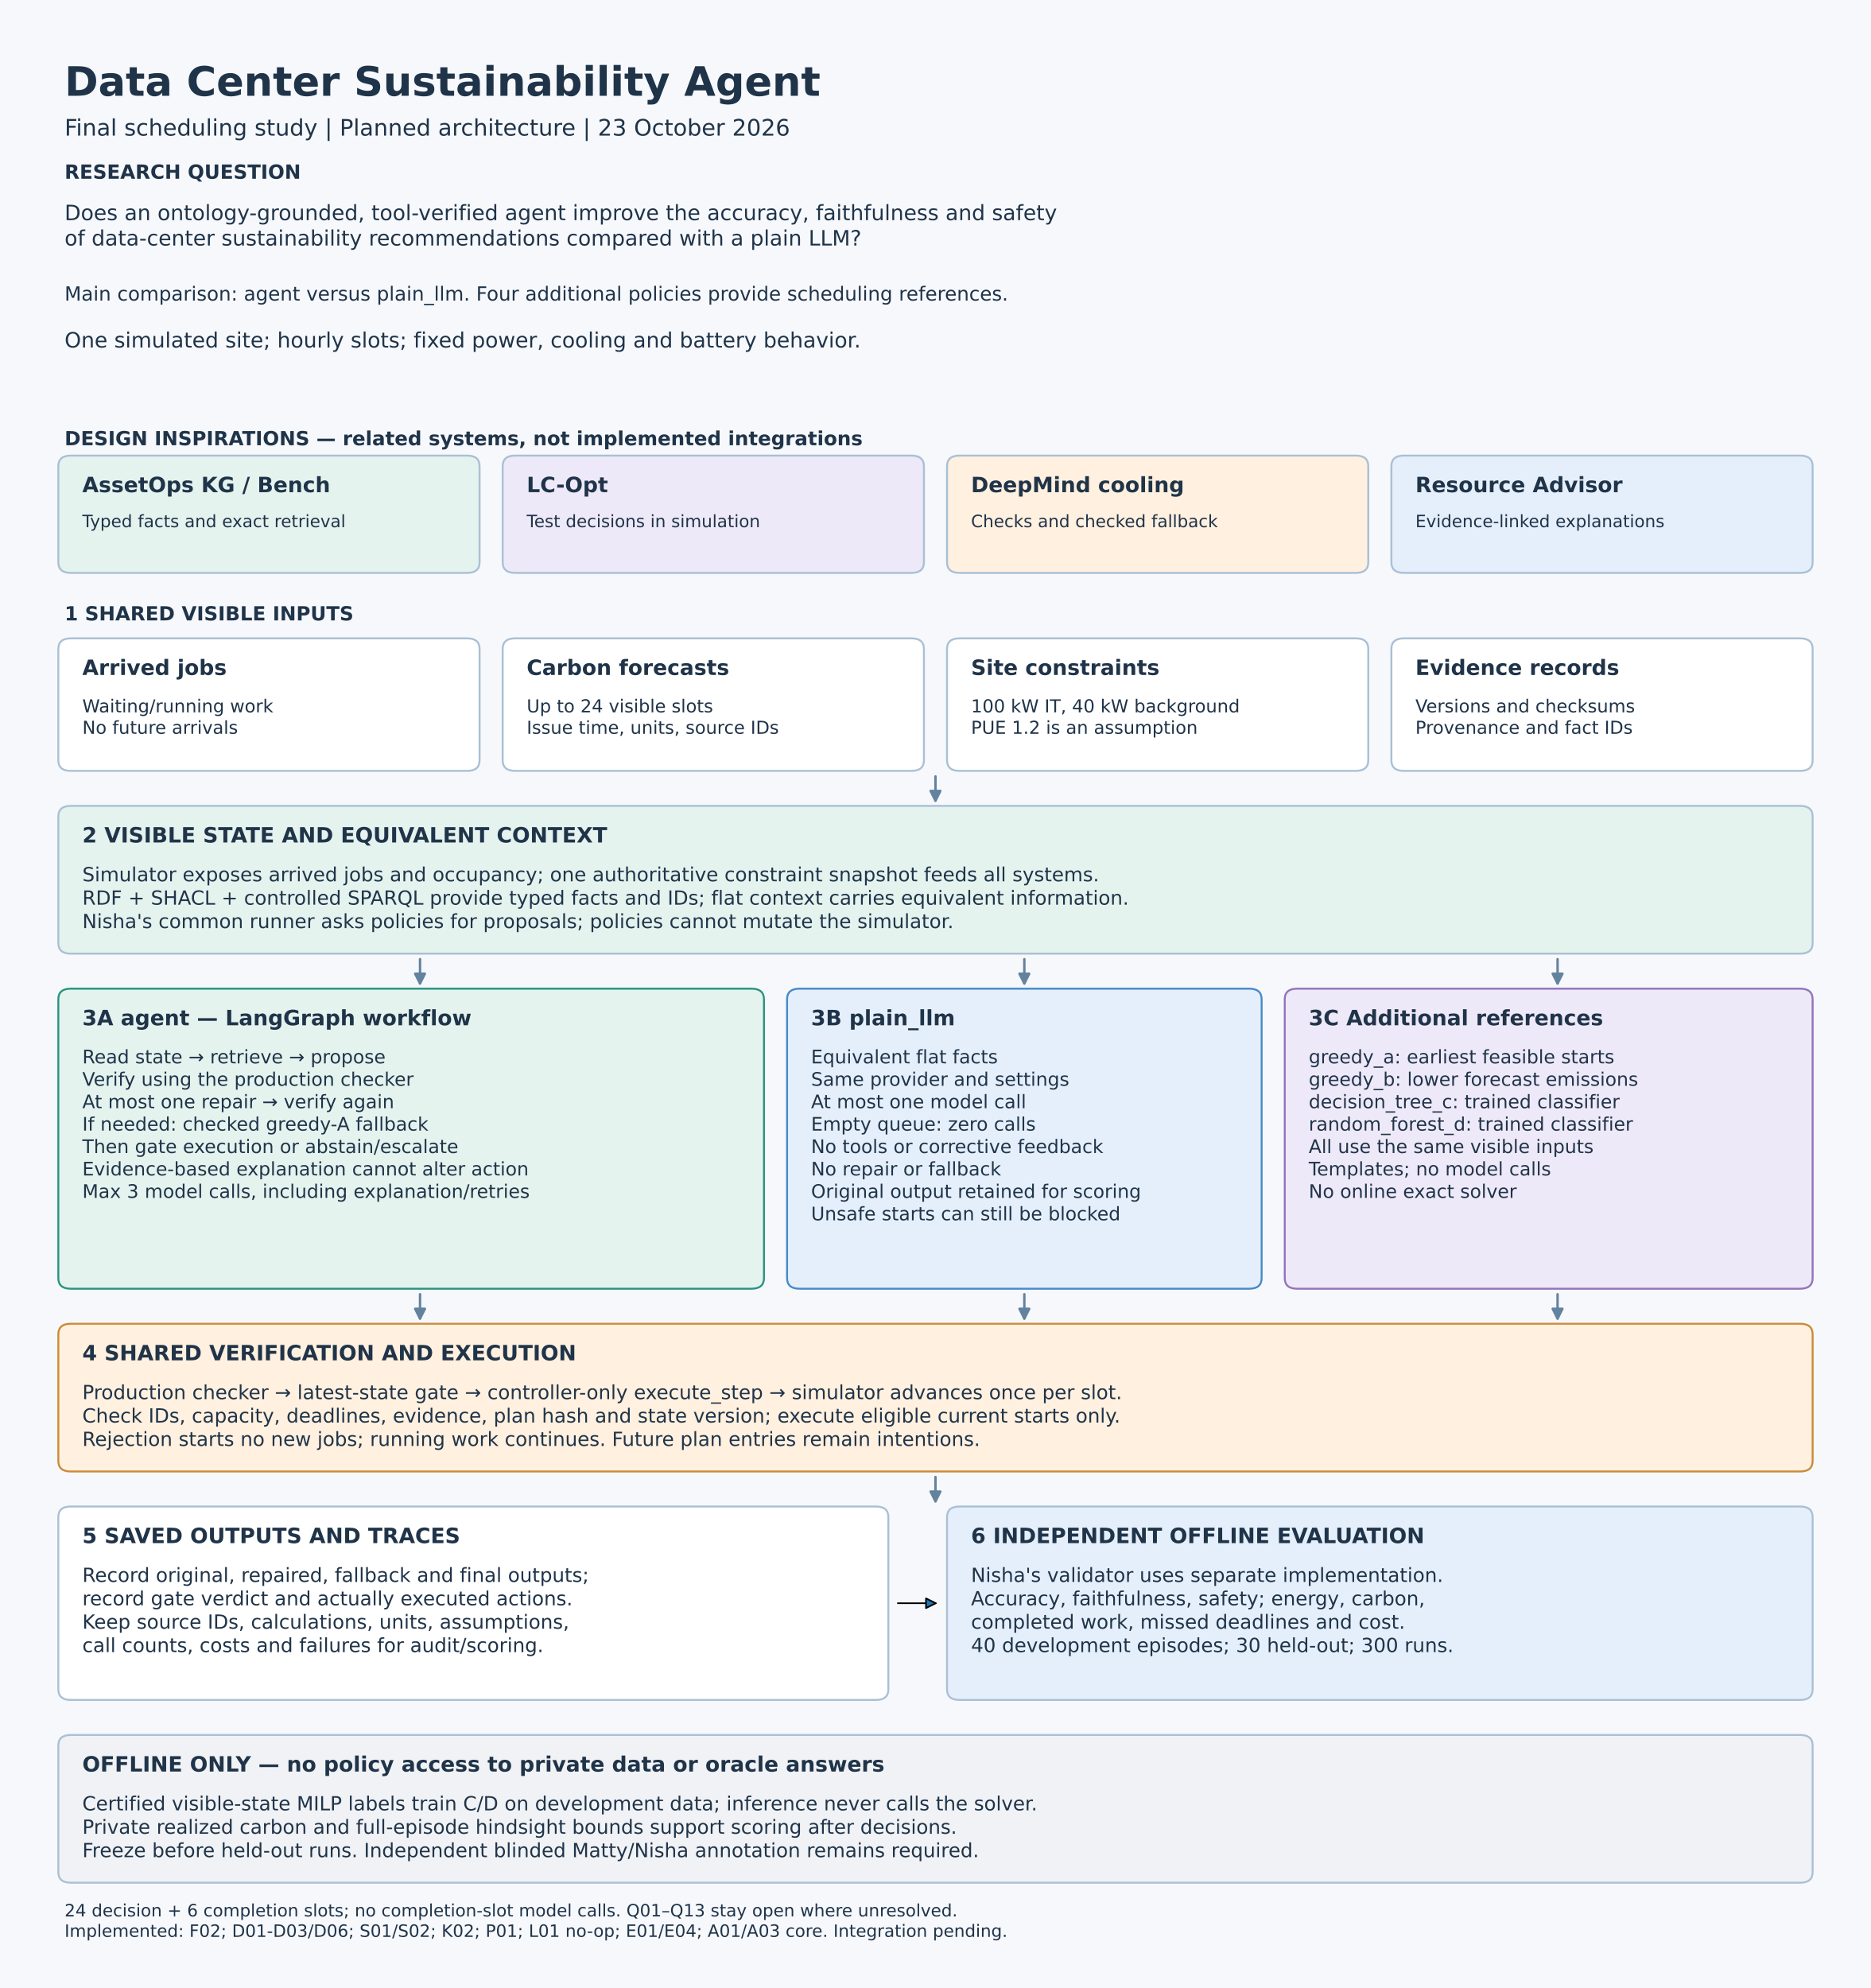
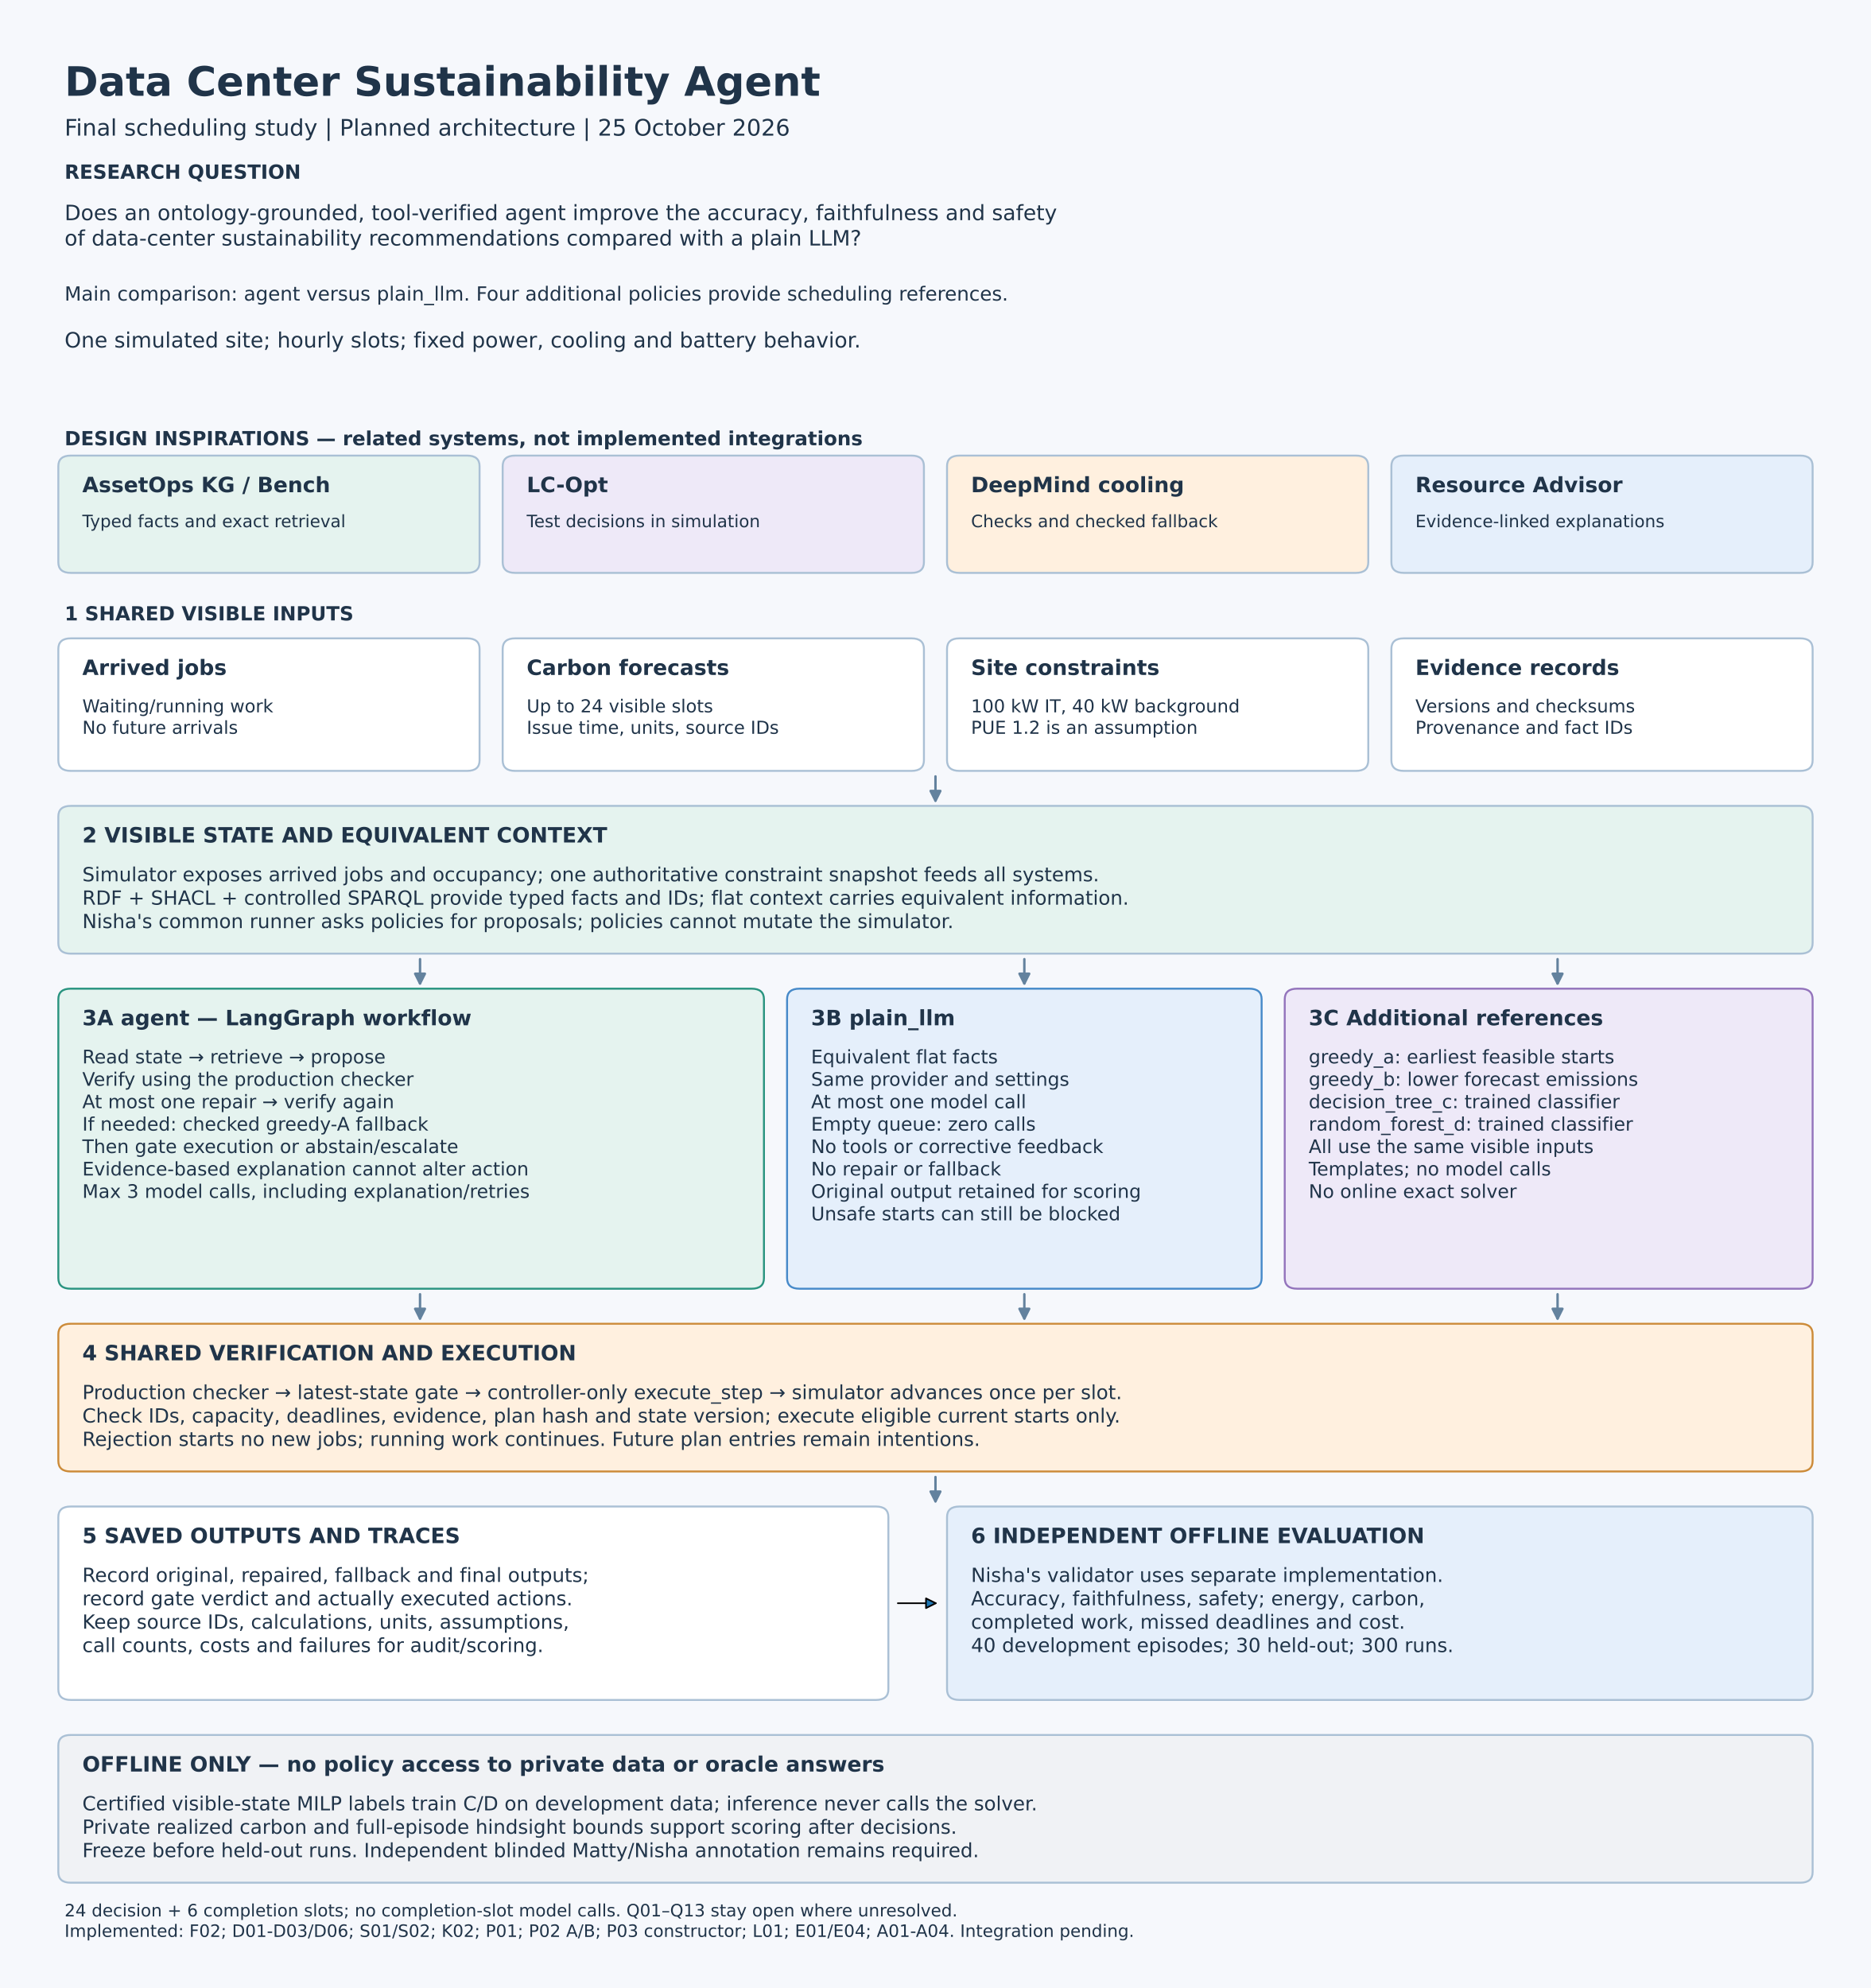
<svg xmlns="http://www.w3.org/2000/svg" width="1152pt" height="1224pt" viewBox="0 0 1152 1224" version="1.1">
  <defs>
    <style type="text/css">*{stroke-linejoin: round; stroke-linecap: butt}</style>
  </defs>
  <g id="figure_1">
    <g id="patch_1">
      <path d="M 0 1224 L 1152 1224 L 1152 0 L 0 0 z " style="fill: #f6f8fc" />
    </g>
    <g id="axes_1">
      <g id="patch_2">
        <path d="M 43.574 352.714 L 287.626 352.714 Q 295.286 352.714 295.286 346.15 L 295.286 287.072 Q 295.286 280.508 287.626 280.508 L 43.574 280.508 Q 35.914 280.508 35.914 287.072 L 35.914 346.15 Q 35.914 352.714 43.574 352.714 z " clip-path="url(#p616b628342)" style="fill: #e5f3ef; stroke: #aac0d5; stroke-width: 1.2; stroke-linejoin: miter" />
      </g>
      <g id="patch_3">
        <path d="M 317.174 352.714 L 561.226 352.714 Q 568.886 352.714 568.886 346.15 L 568.886 287.072 Q 568.886 280.508 561.226 280.508 L 317.174 280.508 Q 309.514 280.508 309.514 287.072 L 309.514 346.15 Q 309.514 352.714 317.174 352.714 z " clip-path="url(#p616b628342)" style="fill: #eee9f8; stroke: #aac0d5; stroke-width: 1.2; stroke-linejoin: miter" />
      </g>
      <g id="patch_4">
        <path d="M 590.774 352.714 L 834.826 352.714 Q 842.486 352.714 842.486 346.15 L 842.486 287.072 Q 842.486 280.508 834.826 280.508 L 590.774 280.508 Q 583.114 280.508 583.114 287.072 L 583.114 346.15 Q 583.114 352.714 590.774 352.714 z " clip-path="url(#p616b628342)" style="fill: #fff0df; stroke: #aac0d5; stroke-width: 1.2; stroke-linejoin: miter" />
      </g>
      <g id="patch_5">
        <path d="M 864.374 352.714 L 1108.426 352.714 Q 1116.086 352.714 1116.086 346.15 L 1116.086 287.072 Q 1116.086 280.508 1108.426 280.508 L 864.374 280.508 Q 856.714 280.508 856.714 287.072 L 856.714 346.15 Q 856.714 352.714 864.374 352.714 z " clip-path="url(#p616b628342)" style="fill: #e5effb; stroke: #aac0d5; stroke-width: 1.2; stroke-linejoin: miter" />
      </g>
      <g id="patch_6">
        <path d="M 43.574 474.621 L 287.626 474.621 Q 295.286 474.621 295.286 468.057 L 295.286 399.601 Q 295.286 393.037 287.626 393.037 L 43.574 393.037 Q 35.914 393.037 35.914 399.601 L 35.914 468.057 Q 35.914 474.621 43.574 474.621 z " clip-path="url(#p616b628342)" style="fill: #ffffff; stroke: #aac0d5; stroke-width: 1.2; stroke-linejoin: miter" />
      </g>
      <g id="patch_7">
        <path d="M 317.174 474.621 L 561.226 474.621 Q 568.886 474.621 568.886 468.057 L 568.886 399.601 Q 568.886 393.037 561.226 393.037 L 317.174 393.037 Q 309.514 393.037 309.514 399.601 L 309.514 468.057 Q 309.514 474.621 317.174 474.621 z " clip-path="url(#p616b628342)" style="fill: #ffffff; stroke: #aac0d5; stroke-width: 1.2; stroke-linejoin: miter" />
      </g>
      <g id="patch_8">
        <path d="M 590.774 474.621 L 834.826 474.621 Q 842.486 474.621 842.486 468.057 L 842.486 399.601 Q 842.486 393.037 834.826 393.037 L 590.774 393.037 Q 583.114 393.037 583.114 399.601 L 583.114 468.057 Q 583.114 474.621 590.774 474.621 z " clip-path="url(#p616b628342)" style="fill: #ffffff; stroke: #aac0d5; stroke-width: 1.2; stroke-linejoin: miter" />
      </g>
      <g id="patch_9">
        <path d="M 864.374 474.621 L 1108.426 474.621 Q 1116.086 474.621 1116.086 468.057 L 1116.086 399.601 Q 1116.086 393.037 1108.426 393.037 L 864.374 393.037 Q 856.714 393.037 856.714 399.601 L 856.714 468.057 Q 856.714 474.621 864.374 474.621 z " clip-path="url(#p616b628342)" style="fill: #ffffff; stroke: #aac0d5; stroke-width: 1.2; stroke-linejoin: miter" />
      </g>
      <g id="patch_10">
        <path d="M 576 478.03 Q 576 486.345 576 492.984 " clip-path="url(#p616b628342)" style="fill: none; stroke: #63829e; stroke-width: 1.5; stroke-linecap: round" />
        <path d="M 579 486.984 L 576 492.984 L 573 486.984 z " clip-path="url(#p616b628342)" style="fill: #63829e; stroke: #63829e; stroke-width: 1.5; stroke-linecap: round" />
      </g>
      <g id="patch_11">
        <path d="M 43.574 587.15 L 1108.426 587.15 Q 1116.086 587.15 1116.086 580.586 L 1116.086 502.753 Q 1116.086 496.189 1108.426 496.189 L 43.574 496.189 Q 35.914 496.189 35.914 502.753 L 35.914 580.586 Q 35.914 587.15 43.574 587.15 z " clip-path="url(#p616b628342)" style="fill: #e5f3ef; stroke: #aac0d5; stroke-width: 1.2; stroke-linejoin: miter" />
      </g>
      <g id="patch_12">
        <path d="M 258.624 590.559 Q 258.624 598.874 258.624 605.513 " clip-path="url(#p616b628342)" style="fill: none; stroke: #63829e; stroke-width: 1.5; stroke-linecap: round" />
        <path d="M 261.624 599.513 L 258.624 605.513 L 255.624 599.513 z " clip-path="url(#p616b628342)" style="fill: #63829e; stroke: #63829e; stroke-width: 1.5; stroke-linecap: round" />
      </g>
      <g id="patch_13">
        <path d="M 630.72 590.559 Q 630.72 598.874 630.72 605.513 " clip-path="url(#p616b628342)" style="fill: none; stroke: #63829e; stroke-width: 1.5; stroke-linecap: round" />
        <path d="M 633.72 599.513 L 630.72 605.513 L 627.72 599.513 z " clip-path="url(#p616b628342)" style="fill: #63829e; stroke: #63829e; stroke-width: 1.5; stroke-linecap: round" />
      </g>
      <g id="patch_14">
        <path d="M 959.04 590.559 Q 959.04 598.874 959.04 605.513 " clip-path="url(#p616b628342)" style="fill: none; stroke: #63829e; stroke-width: 1.5; stroke-linecap: round" />
        <path d="M 962.04 599.513 L 959.04 605.513 L 956.04 599.513 z " clip-path="url(#p616b628342)" style="fill: #63829e; stroke: #63829e; stroke-width: 1.5; stroke-linecap: round" />
      </g>
      <g id="patch_15">
        <path d="M 43.574 793.453 L 462.73 793.453 Q 470.39 793.453 470.39 786.889 L 470.39 615.282 Q 470.39 608.718 462.73 608.718 L 43.574 608.718 Q 35.914 608.718 35.914 615.282 L 35.914 786.889 Q 35.914 793.453 43.574 793.453 z " clip-path="url(#p616b628342)" style="fill: #e5f3ef; stroke: #2a9480; stroke-width: 1.2; stroke-linejoin: miter" />
      </g>
      <g id="patch_16">
        <path d="M 492.278 793.453 L 769.162 793.453 Q 776.822 793.453 776.822 786.889 L 776.822 615.282 Q 776.822 608.718 769.162 608.718 L 492.278 608.718 Q 484.618 608.718 484.618 615.282 L 484.618 786.889 Q 484.618 793.453 492.278 793.453 z " clip-path="url(#p616b628342)" style="fill: #e5effb; stroke: #478ac9; stroke-width: 1.2; stroke-linejoin: miter" />
      </g>
      <g id="patch_17">
        <path d="M 798.71 793.453 L 1108.426 793.453 Q 1116.086 793.453 1116.086 786.889 L 1116.086 615.282 Q 1116.086 608.718 1108.426 608.718 L 798.71 608.718 Q 791.05 608.718 791.05 615.282 L 791.05 786.889 Q 791.05 793.453 798.71 793.453 z " clip-path="url(#p616b628342)" style="fill: #eee9f8; stroke: #9374bc; stroke-width: 1.2; stroke-linejoin: miter" />
      </g>
      <g id="patch_18">
        <path d="M 258.624 796.862 Q 258.624 805.178 258.624 811.816 " clip-path="url(#p616b628342)" style="fill: none; stroke: #63829e; stroke-width: 1.5; stroke-linecap: round" />
        <path d="M 261.624 805.816 L 258.624 811.816 L 255.624 805.816 z " clip-path="url(#p616b628342)" style="fill: #63829e; stroke: #63829e; stroke-width: 1.5; stroke-linecap: round" />
      </g>
      <g id="patch_19">
        <path d="M 630.72 796.862 Q 630.72 805.178 630.72 811.816 " clip-path="url(#p616b628342)" style="fill: none; stroke: #63829e; stroke-width: 1.5; stroke-linecap: round" />
        <path d="M 633.72 805.816 L 630.72 811.816 L 627.72 805.816 z " clip-path="url(#p616b628342)" style="fill: #63829e; stroke: #63829e; stroke-width: 1.5; stroke-linecap: round" />
      </g>
      <g id="patch_20">
        <path d="M 959.04 796.862 Q 959.04 805.178 959.04 811.816 " clip-path="url(#p616b628342)" style="fill: none; stroke: #63829e; stroke-width: 1.5; stroke-linecap: round" />
        <path d="M 962.04 805.816 L 959.04 811.816 L 956.04 805.816 z " clip-path="url(#p616b628342)" style="fill: #63829e; stroke: #63829e; stroke-width: 1.5; stroke-linecap: round" />
      </g>
      <g id="patch_21">
        <path d="M 43.574 905.982 L 1108.426 905.982 Q 1116.086 905.982 1116.086 899.418 L 1116.086 821.585 Q 1116.086 815.021 1108.426 815.021 L 43.574 815.021 Q 35.914 815.021 35.914 821.585 L 35.914 899.418 Q 35.914 905.982 43.574 905.982 z " clip-path="url(#p616b628342)" style="fill: #fff0df; stroke: #cc8b39; stroke-width: 1.2; stroke-linejoin: miter" />
      </g>
      <g id="patch_22">
        <path d="M 576 909.391 Q 576 917.707 576 924.345 " clip-path="url(#p616b628342)" style="fill: none; stroke: #63829e; stroke-width: 1.5; stroke-linecap: round" />
        <path d="M 579 918.345 L 576 924.345 L 573 918.345 z " clip-path="url(#p616b628342)" style="fill: #63829e; stroke: #63829e; stroke-width: 1.5; stroke-linecap: round" />
      </g>
      <g id="patch_23">
        <path d="M 43.574 1046.643 L 539.338 1046.643 Q 546.998 1046.643 546.998 1040.079 L 546.998 934.114 Q 546.998 927.55 539.338 927.55 L 43.574 927.55 Q 35.914 927.55 35.914 934.114 L 35.914 1040.079 Q 35.914 1046.643 43.574 1046.643 z " clip-path="url(#p616b628342)" style="fill: #ffffff; stroke: #aac0d5; stroke-width: 1.2; stroke-linejoin: miter" />
      </g>
      <g id="patch_24">
        <path d="M 552.826 987.097 Q 565.055 987.097 576.166 987.097 " clip-path="url(#p616b628342)" style="fill: none; stroke: #000000; stroke-linecap: round" />
        <path d="M 570.166 984.097 L 576.166 987.097 L 570.166 990.097 z " clip-path="url(#p616b628342)" style="fill: #1f77b4; stroke: #000000; stroke-linecap: round" />
      </g>
      <g id="patch_25">
        <path d="M 590.774 1046.643 L 1108.426 1046.643 Q 1116.086 1046.643 1116.086 1040.079 L 1116.086 934.114 Q 1116.086 927.55 1108.426 927.55 L 590.774 927.55 Q 583.114 927.55 583.114 934.114 L 583.114 1040.079 Q 583.114 1046.643 590.774 1046.643 z " clip-path="url(#p616b628342)" style="fill: #e5effb; stroke: #aac0d5; stroke-width: 1.2; stroke-linejoin: miter" />
      </g>
      <g id="patch_26">
        <path d="M 43.574 1159.172 L 1108.426 1159.172 Q 1116.086 1159.172 1116.086 1152.608 L 1116.086 1074.776 Q 1116.086 1068.211 1108.426 1068.211 L 43.574 1068.211 Q 35.914 1068.211 35.914 1074.776 L 35.914 1152.608 Q 35.914 1159.172 43.574 1159.172 z " clip-path="url(#p616b628342)" style="fill: #f0f2f5; stroke: #aac0d5; stroke-width: 1.2; stroke-linejoin: miter" />
      </g>
      <g id="text_1">
        <text style="font-weight: 700; font-size: 25px; font-family: 'DejaVu Sans'; text-anchor: start; fill: #203449" x="39.744" y="58.974" transform="rotate(-0 39.744 58.97351)">Data Center Sustainability Agent</text>
      </g>
      <g id="text_2">
-         <text style="font-size: 14px; font-family: 'DejaVu Sans'; text-anchor: start; fill: #203449" x="39.744" y="83.497" transform="rotate(-0 39.744 83.49745)">Final scheduling study | Planned architecture | 23 October 2026</text>
+         <text style="font-size: 14px; font-family: 'DejaVu Sans'; text-anchor: start; fill: #203449" x="39.744" y="83.497" transform="rotate(-0 39.744 83.49745)">Final scheduling study | Planned architecture | 25 October 2026</text>
      </g>
      <g id="text_3">
        <text style="font-weight: 700; font-size: 12px; font-family: 'DejaVu Sans'; text-anchor: start; fill: #203449" x="39.744" y="110.048" transform="rotate(-0 39.744 110.0478)">RESEARCH QUESTION</text>
      </g>
      <g id="text_4">
        <text style="font-size: 13px; font-family: 'DejaVu Sans'; fill: #203449" transform="translate(39.744 135.5534)">Does an ontology-grounded, tool-verified agent improve the accuracy, faithfulness and safety</text>
        <text style="font-size: 13px; font-family: 'DejaVu Sans'; fill: #203449" transform="translate(39.744 151.157)">of data-center sustainability recommendations compared with a plain LLM?</text>
      </g>
      <g id="text_5">
        <text style="font-size: 12px; font-family: 'DejaVu Sans'; text-anchor: start; fill: #203449" x="39.744" y="185.068" transform="rotate(-0 39.744 185.0681)">Main comparison: agent versus plain_llm. Four additional policies provide scheduling references.</text>
      </g>
      <g id="text_6">
        <text style="font-size: 13px; font-family: 'DejaVu Sans'; text-anchor: start; fill: #203449" x="39.744" y="213.96" transform="rotate(-0 39.744 213.9602)">One simulated site; hourly slots; fixed power, cooling and battery behavior.</text>
      </g>
      <g id="text_7">
        <text style="font-weight: 700; font-size: 12px; font-family: 'DejaVu Sans'; text-anchor: start; fill: #203449" x="39.744" y="274.154" transform="rotate(-0 39.744 274.1536)">DESIGN INSPIRATIONS — related systems, not implemented integrations</text>
      </g>
      <g id="text_8">
        <text style="font-weight: 700; font-size: 13px; font-family: 'DejaVu Sans'; text-anchor: start; fill: #203449" x="50.688" y="303.046" transform="rotate(-0 50.688 303.0457)">AssetOps KG / Bench</text>
      </g>
      <g id="text_9">
        <text style="font-size: 10.5px; font-family: 'DejaVu Sans'; text-anchor: start; fill: #203449" x="50.688" y="324.59" transform="rotate(-0 50.688 324.5897)">Typed facts and exact retrieval</text>
      </g>
      <g id="text_10">
        <text style="font-weight: 700; font-size: 13px; font-family: 'DejaVu Sans'; text-anchor: start; fill: #203449" x="324.288" y="303.045" transform="rotate(-0 324.288 303.0447)">LC-Opt</text>
      </g>
      <g id="text_11">
        <text style="font-size: 10.5px; font-family: 'DejaVu Sans'; text-anchor: start; fill: #203449" x="324.288" y="324.59" transform="rotate(-0 324.288 324.5897)">Test decisions in simulation</text>
      </g>
      <g id="text_12">
        <text style="font-weight: 700; font-size: 13px; font-family: 'DejaVu Sans'; text-anchor: start; fill: #203449" x="597.888" y="303.046" transform="rotate(-0 597.888 303.0457)">DeepMind cooling</text>
      </g>
      <g id="text_13">
        <text style="font-size: 10.5px; font-family: 'DejaVu Sans'; text-anchor: start; fill: #203449" x="597.888" y="324.59" transform="rotate(-0 597.888 324.5897)">Checks and checked fallback</text>
      </g>
      <g id="text_14">
        <text style="font-weight: 700; font-size: 13px; font-family: 'DejaVu Sans'; text-anchor: start; fill: #203449" x="871.488" y="303.046" transform="rotate(-0 871.488 303.0457)">Resource Advisor</text>
      </g>
      <g id="text_15">
        <text style="font-size: 10.5px; font-family: 'DejaVu Sans'; text-anchor: start; fill: #203449" x="871.488" y="324.59" transform="rotate(-0 871.488 324.5897)">Evidence-linked explanations</text>
      </g>
      <g id="text_16">
        <text style="font-weight: 700; font-size: 12px; font-family: 'DejaVu Sans'; text-anchor: start; fill: #203449" x="39.744" y="381.993" transform="rotate(-0 39.744 381.993)">1  SHARED VISIBLE INPUTS</text>
      </g>
      <g id="text_17">
        <text style="font-weight: 700; font-size: 13px; font-family: 'DejaVu Sans'; text-anchor: start; fill: #203449" x="50.688" y="415.575" transform="rotate(-0 50.688 415.5747)">Arrived jobs</text>
      </g>
      <g id="text_18">
        <text style="font-size: 11px; font-family: 'DejaVu Sans'; fill: #203449" transform="translate(50.688 438.5997)">Waiting/running work</text>
        <text style="font-size: 11px; font-family: 'DejaVu Sans'; fill: #203449" transform="translate(50.688 451.8027)">No future arrivals</text>
      </g>
      <g id="text_19">
        <text style="font-weight: 700; font-size: 13px; font-family: 'DejaVu Sans'; text-anchor: start; fill: #203449" x="324.288" y="415.575" transform="rotate(-0 324.288 415.5747)">Carbon forecasts</text>
      </g>
      <g id="text_20">
        <text style="font-size: 11px; font-family: 'DejaVu Sans'; fill: #203449" transform="translate(324.288 438.5997)">Up to 24 visible slots</text>
        <text style="font-size: 11px; font-family: 'DejaVu Sans'; fill: #203449" transform="translate(324.288 451.8027)">Issue time, units, source IDs</text>
      </g>
      <g id="text_21">
        <text style="font-weight: 700; font-size: 13px; font-family: 'DejaVu Sans'; text-anchor: start; fill: #203449" x="597.888" y="415.575" transform="rotate(-0 597.888 415.5747)">Site constraints</text>
      </g>
      <g id="text_22">
        <text style="font-size: 11px; font-family: 'DejaVu Sans'; fill: #203449" transform="translate(597.888 438.5997)">100 kW IT, 40 kW background</text>
        <text style="font-size: 11px; font-family: 'DejaVu Sans'; fill: #203449" transform="translate(597.888 451.8027)">PUE 1.2 is an assumption</text>
      </g>
      <g id="text_23">
        <text style="font-weight: 700; font-size: 13px; font-family: 'DejaVu Sans'; text-anchor: start; fill: #203449" x="871.488" y="415.575" transform="rotate(-0 871.488 415.5747)">Evidence records</text>
      </g>
      <g id="text_24">
        <text style="font-size: 11px; font-family: 'DejaVu Sans'; fill: #203449" transform="translate(871.488 438.5997)">Versions and checksums</text>
        <text style="font-size: 11px; font-family: 'DejaVu Sans'; fill: #203449" transform="translate(871.488 451.8027)">Provenance and fact IDs</text>
      </g>
      <g id="text_25">
        <text style="font-weight: 700; font-size: 13px; font-family: 'DejaVu Sans'; text-anchor: start; fill: #203449" x="50.688" y="518.725" transform="rotate(-0 50.688 518.7253)">2  VISIBLE STATE AND EQUIVALENT CONTEXT</text>
      </g>
      <g id="text_26">
        <text style="font-size: 12px; font-family: 'DejaVu Sans'; fill: #203449" transform="translate(50.688 542.6112)">Simulator exposes arrived jobs and occupancy; one authoritative constraint snapshot feeds all systems.</text>
        <text style="font-size: 12px; font-family: 'DejaVu Sans'; fill: #203449" transform="translate(50.688 557.0145)">RDF + SHACL + controlled SPARQL provide typed facts and IDs; flat context carries equivalent information.</text>
        <text style="font-size: 12px; font-family: 'DejaVu Sans'; fill: #203449" transform="translate(50.688 571.4178)">Nisha's common runner asks policies for proposals; policies cannot mutate the simulator.</text>
      </g>
      <g id="text_27">
        <text style="font-weight: 700; font-size: 13px; font-family: 'DejaVu Sans'; text-anchor: start; fill: #203449" x="50.688" y="631.255" transform="rotate(-0 50.688 631.2554)">3A  agent — LangGraph workflow</text>
      </g>
      <g id="text_28">
        <text style="font-size: 11.5px; font-family: 'DejaVu Sans'; fill: #203449" transform="translate(50.688 654.7103)">Read state → retrieve → propose</text>
        <text style="font-size: 11.5px; font-family: 'DejaVu Sans'; fill: #203449" transform="translate(50.688 668.5134)">Verify using the production checker</text>
        <text style="font-size: 11.5px; font-family: 'DejaVu Sans'; fill: #203449" transform="translate(50.688 682.3166)">At most one repair → verify again</text>
        <text style="font-size: 11.5px; font-family: 'DejaVu Sans'; fill: #203449" transform="translate(50.688 696.1197)">If needed: checked greedy-A fallback</text>
        <text style="font-size: 11.5px; font-family: 'DejaVu Sans'; fill: #203449" transform="translate(50.688 709.9229)">Then gate execution or abstain/escalate</text>
        <text style="font-size: 11.5px; font-family: 'DejaVu Sans'; fill: #203449" transform="translate(50.688 723.726)">Evidence-based explanation cannot alter action</text>
        <text style="font-size: 11.5px; font-family: 'DejaVu Sans'; fill: #203449" transform="translate(50.688 737.5292)">Max 3 model calls, including explanation/retries</text>
      </g>
      <g id="text_29">
        <text style="font-weight: 700; font-size: 13px; font-family: 'DejaVu Sans'; text-anchor: start; fill: #203449" x="499.392" y="631.255" transform="rotate(-0 499.392 631.2554)">3B  plain_llm</text>
      </g>
      <g id="text_30">
        <text style="font-size: 11.5px; font-family: 'DejaVu Sans'; fill: #203449" transform="translate(499.392 654.7103)">Equivalent flat facts</text>
        <text style="font-size: 11.5px; font-family: 'DejaVu Sans'; fill: #203449" transform="translate(499.392 668.5134)">Same provider and settings</text>
        <text style="font-size: 11.5px; font-family: 'DejaVu Sans'; fill: #203449" transform="translate(499.392 682.3166)">At most one model call</text>
        <text style="font-size: 11.5px; font-family: 'DejaVu Sans'; fill: #203449" transform="translate(499.392 696.1197)">Empty queue: zero calls</text>
        <text style="font-size: 11.5px; font-family: 'DejaVu Sans'; fill: #203449" transform="translate(499.392 709.9229)">No tools or corrective feedback</text>
        <text style="font-size: 11.5px; font-family: 'DejaVu Sans'; fill: #203449" transform="translate(499.392 723.726)">No repair or fallback</text>
        <text style="font-size: 11.5px; font-family: 'DejaVu Sans'; fill: #203449" transform="translate(499.392 737.5292)">Original output retained for scoring</text>
        <text style="font-size: 11.5px; font-family: 'DejaVu Sans'; fill: #203449" transform="translate(499.392 751.3323)">Unsafe starts can still be blocked</text>
      </g>
      <g id="text_31">
        <text style="font-weight: 700; font-size: 13px; font-family: 'DejaVu Sans'; text-anchor: start; fill: #203449" x="805.824" y="631.255" transform="rotate(-0 805.824 631.2554)">3C  Additional references</text>
      </g>
      <g id="text_32">
        <text style="font-size: 11.5px; font-family: 'DejaVu Sans'; fill: #203449" transform="translate(805.824 654.7103)">greedy_a: earliest feasible starts</text>
        <text style="font-size: 11.5px; font-family: 'DejaVu Sans'; fill: #203449" transform="translate(805.824 668.5134)">greedy_b: lower forecast emissions</text>
        <text style="font-size: 11.5px; font-family: 'DejaVu Sans'; fill: #203449" transform="translate(805.824 682.3166)">decision_tree_c: trained classifier</text>
        <text style="font-size: 11.5px; font-family: 'DejaVu Sans'; fill: #203449" transform="translate(805.824 696.1197)">random_forest_d: trained classifier</text>
        <text style="font-size: 11.5px; font-family: 'DejaVu Sans'; fill: #203449" transform="translate(805.824 709.9229)">All use the same visible inputs</text>
        <text style="font-size: 11.5px; font-family: 'DejaVu Sans'; fill: #203449" transform="translate(805.824 723.726)">Templates; no model calls</text>
        <text style="font-size: 11.5px; font-family: 'DejaVu Sans'; fill: #203449" transform="translate(805.824 737.5292)">No online exact solver</text>
      </g>
      <g id="text_33">
        <text style="font-weight: 700; font-size: 13px; font-family: 'DejaVu Sans'; text-anchor: start; fill: #203449" x="50.688" y="837.558" transform="rotate(-0 50.688 837.5576)">4  SHARED VERIFICATION AND EXECUTION</text>
      </g>
      <g id="text_34">
        <text style="font-size: 12px; font-family: 'DejaVu Sans'; fill: #203449" transform="translate(50.688 861.4435)">Production checker → latest-state gate → controller-only execute_step → simulator advances once per slot.</text>
        <text style="font-size: 12px; font-family: 'DejaVu Sans'; fill: #203449" transform="translate(50.688 875.8468)">Check IDs, capacity, deadlines, evidence, plan hash and state version; execute eligible current starts only.</text>
        <text style="font-size: 12px; font-family: 'DejaVu Sans'; fill: #203449" transform="translate(50.688 890.2501)">Rejection starts no new jobs; running work continues. Future plan entries remain intentions.</text>
      </g>
      <g id="text_35">
        <text style="font-weight: 700; font-size: 13px; font-family: 'DejaVu Sans'; text-anchor: start; fill: #203449" x="50.688" y="950.087" transform="rotate(-0 50.688 950.0866)">5  SAVED OUTPUTS AND TRACES</text>
      </g>
      <g id="text_36">
        <text style="font-size: 12px; font-family: 'DejaVu Sans'; fill: #203449" transform="translate(50.688 973.9725)">Record original, repaired, fallback and final outputs;</text>
        <text style="font-size: 12px; font-family: 'DejaVu Sans'; fill: #203449" transform="translate(50.688 988.3758)">record gate verdict and actually executed actions.</text>
        <text style="font-size: 12px; font-family: 'DejaVu Sans'; fill: #203449" transform="translate(50.688 1002.779)">Keep source IDs, calculations, units, assumptions,</text>
        <text style="font-size: 12px; font-family: 'DejaVu Sans'; fill: #203449" transform="translate(50.688 1017.182)">call counts, costs and failures for audit/scoring.</text>
      </g>
      <g id="text_37">
        <text style="font-weight: 700; font-size: 13px; font-family: 'DejaVu Sans'; text-anchor: start; fill: #203449" x="597.888" y="950.087" transform="rotate(-0 597.888 950.0866)">6  INDEPENDENT OFFLINE EVALUATION</text>
      </g>
      <g id="text_38">
        <text style="font-size: 12px; font-family: 'DejaVu Sans'; fill: #203449" transform="translate(597.888 973.9725)">Nisha's validator uses separate implementation.</text>
        <text style="font-size: 12px; font-family: 'DejaVu Sans'; fill: #203449" transform="translate(597.888 988.3758)">Accuracy, faithfulness, safety; energy, carbon,</text>
        <text style="font-size: 12px; font-family: 'DejaVu Sans'; fill: #203449" transform="translate(597.888 1002.779)">completed work, missed deadlines and cost.</text>
        <text style="font-size: 12px; font-family: 'DejaVu Sans'; fill: #203449" transform="translate(597.888 1017.182)">40 development episodes; 30 held-out; 300 runs.</text>
      </g>
      <g id="text_39">
        <text style="font-weight: 700; font-size: 13px; font-family: 'DejaVu Sans'; text-anchor: start; fill: #203449" x="50.688" y="1090.749" transform="rotate(-0 50.688 1090.749)">OFFLINE ONLY — no policy access to private data or oracle answers</text>
      </g>
      <g id="text_40">
        <text style="font-size: 12px; font-family: 'DejaVu Sans'; fill: #203449" transform="translate(50.688 1114.634)">Certified visible-state MILP labels train C/D on development data; inference never calls the solver.</text>
        <text style="font-size: 12px; font-family: 'DejaVu Sans'; fill: #203449" transform="translate(50.688 1129.037)">Private realized carbon and full-episode hindsight bounds support scoring after decisions.</text>
        <text style="font-size: 12px; font-family: 'DejaVu Sans'; fill: #203449" transform="translate(50.688 1143.44)">Freeze before held-out runs. Independent blinded Matty/Nisha annotation remains required.</text>
      </g>
      <g id="text_41">
        <text style="font-size: 10.5px; font-family: 'DejaVu Sans'; fill: #203449" transform="translate(39.744 1179.924)">24 decision + 6 completion slots; no completion-slot model calls. Q01–Q13 stay open where unresolved.</text>
-         <text style="font-size: 10.5px; font-family: 'DejaVu Sans'; fill: #203449" transform="translate(39.744 1192.526)">Implemented: F02; D01-D03/D06; S01/S02; K02; P01; L01 no-op; E01/E04; A01/A03 core. Integration pending.</text>
+         <text style="font-size: 10.5px; font-family: 'DejaVu Sans'; fill: #203449" transform="translate(39.744 1192.526)">Implemented: F02; D01-D03/D06; S01/S02; K02; P01; P02 A/B; P03 constructor; L01; E01/E04; A01-A04. Integration pending.</text>
      </g>
    </g>
  </g>
  <defs>
    <clipPath id="p616b628342">
      <rect x="28.8" y="30.6" width="1094.4" height="1162.8" />
    </clipPath>
  </defs>
</svg>
